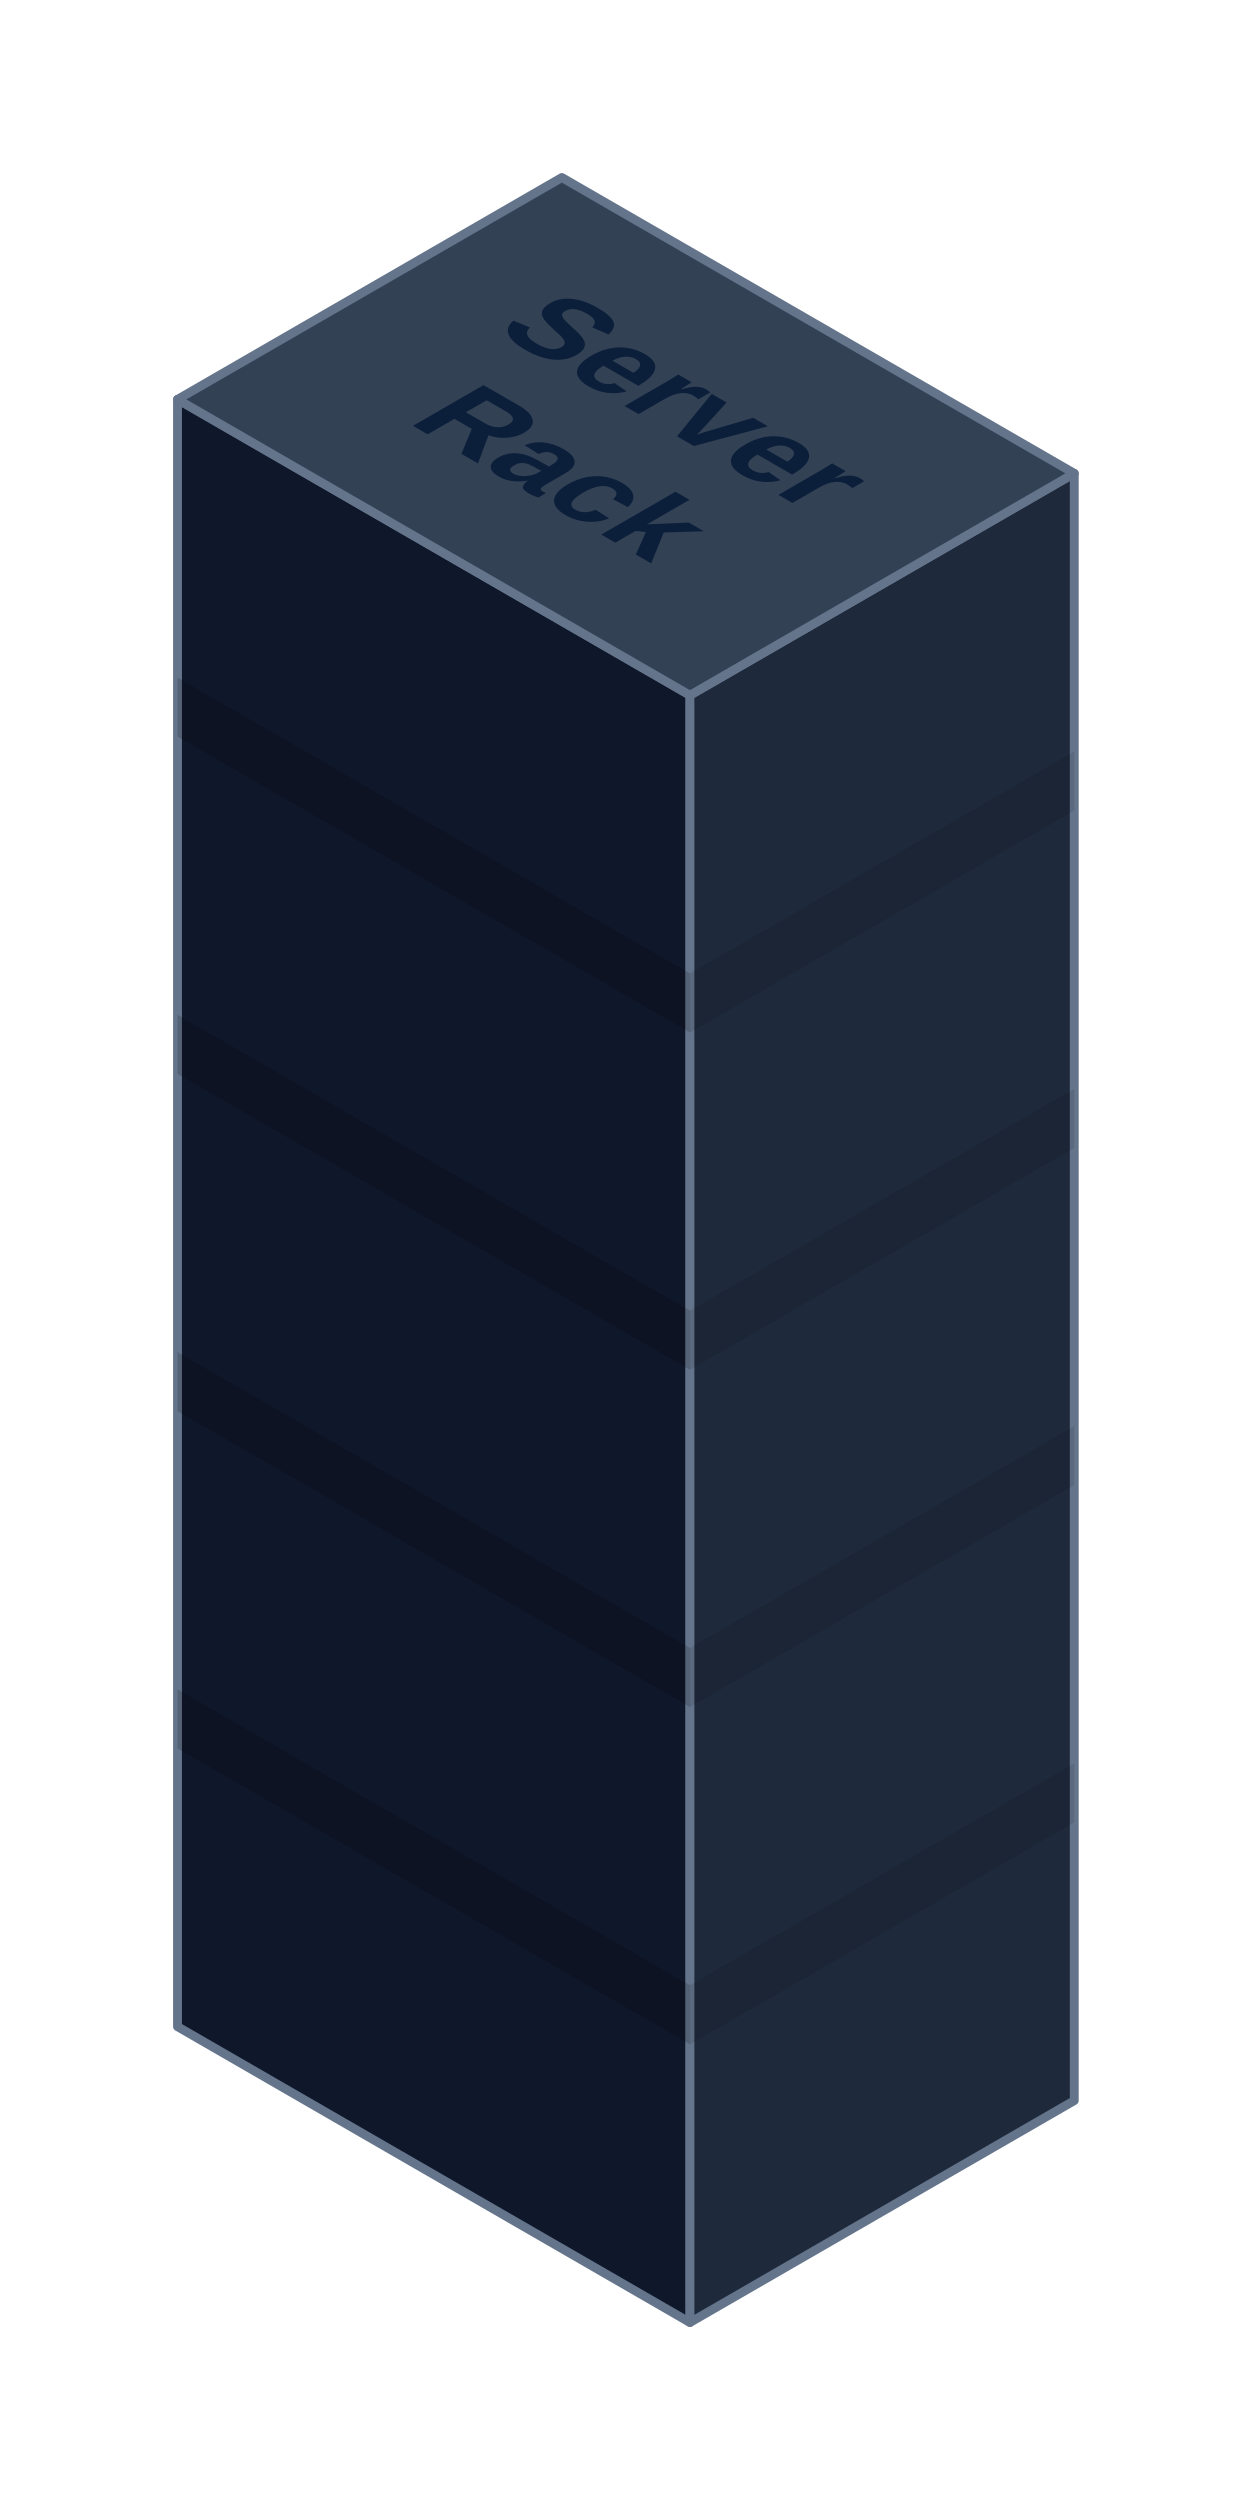
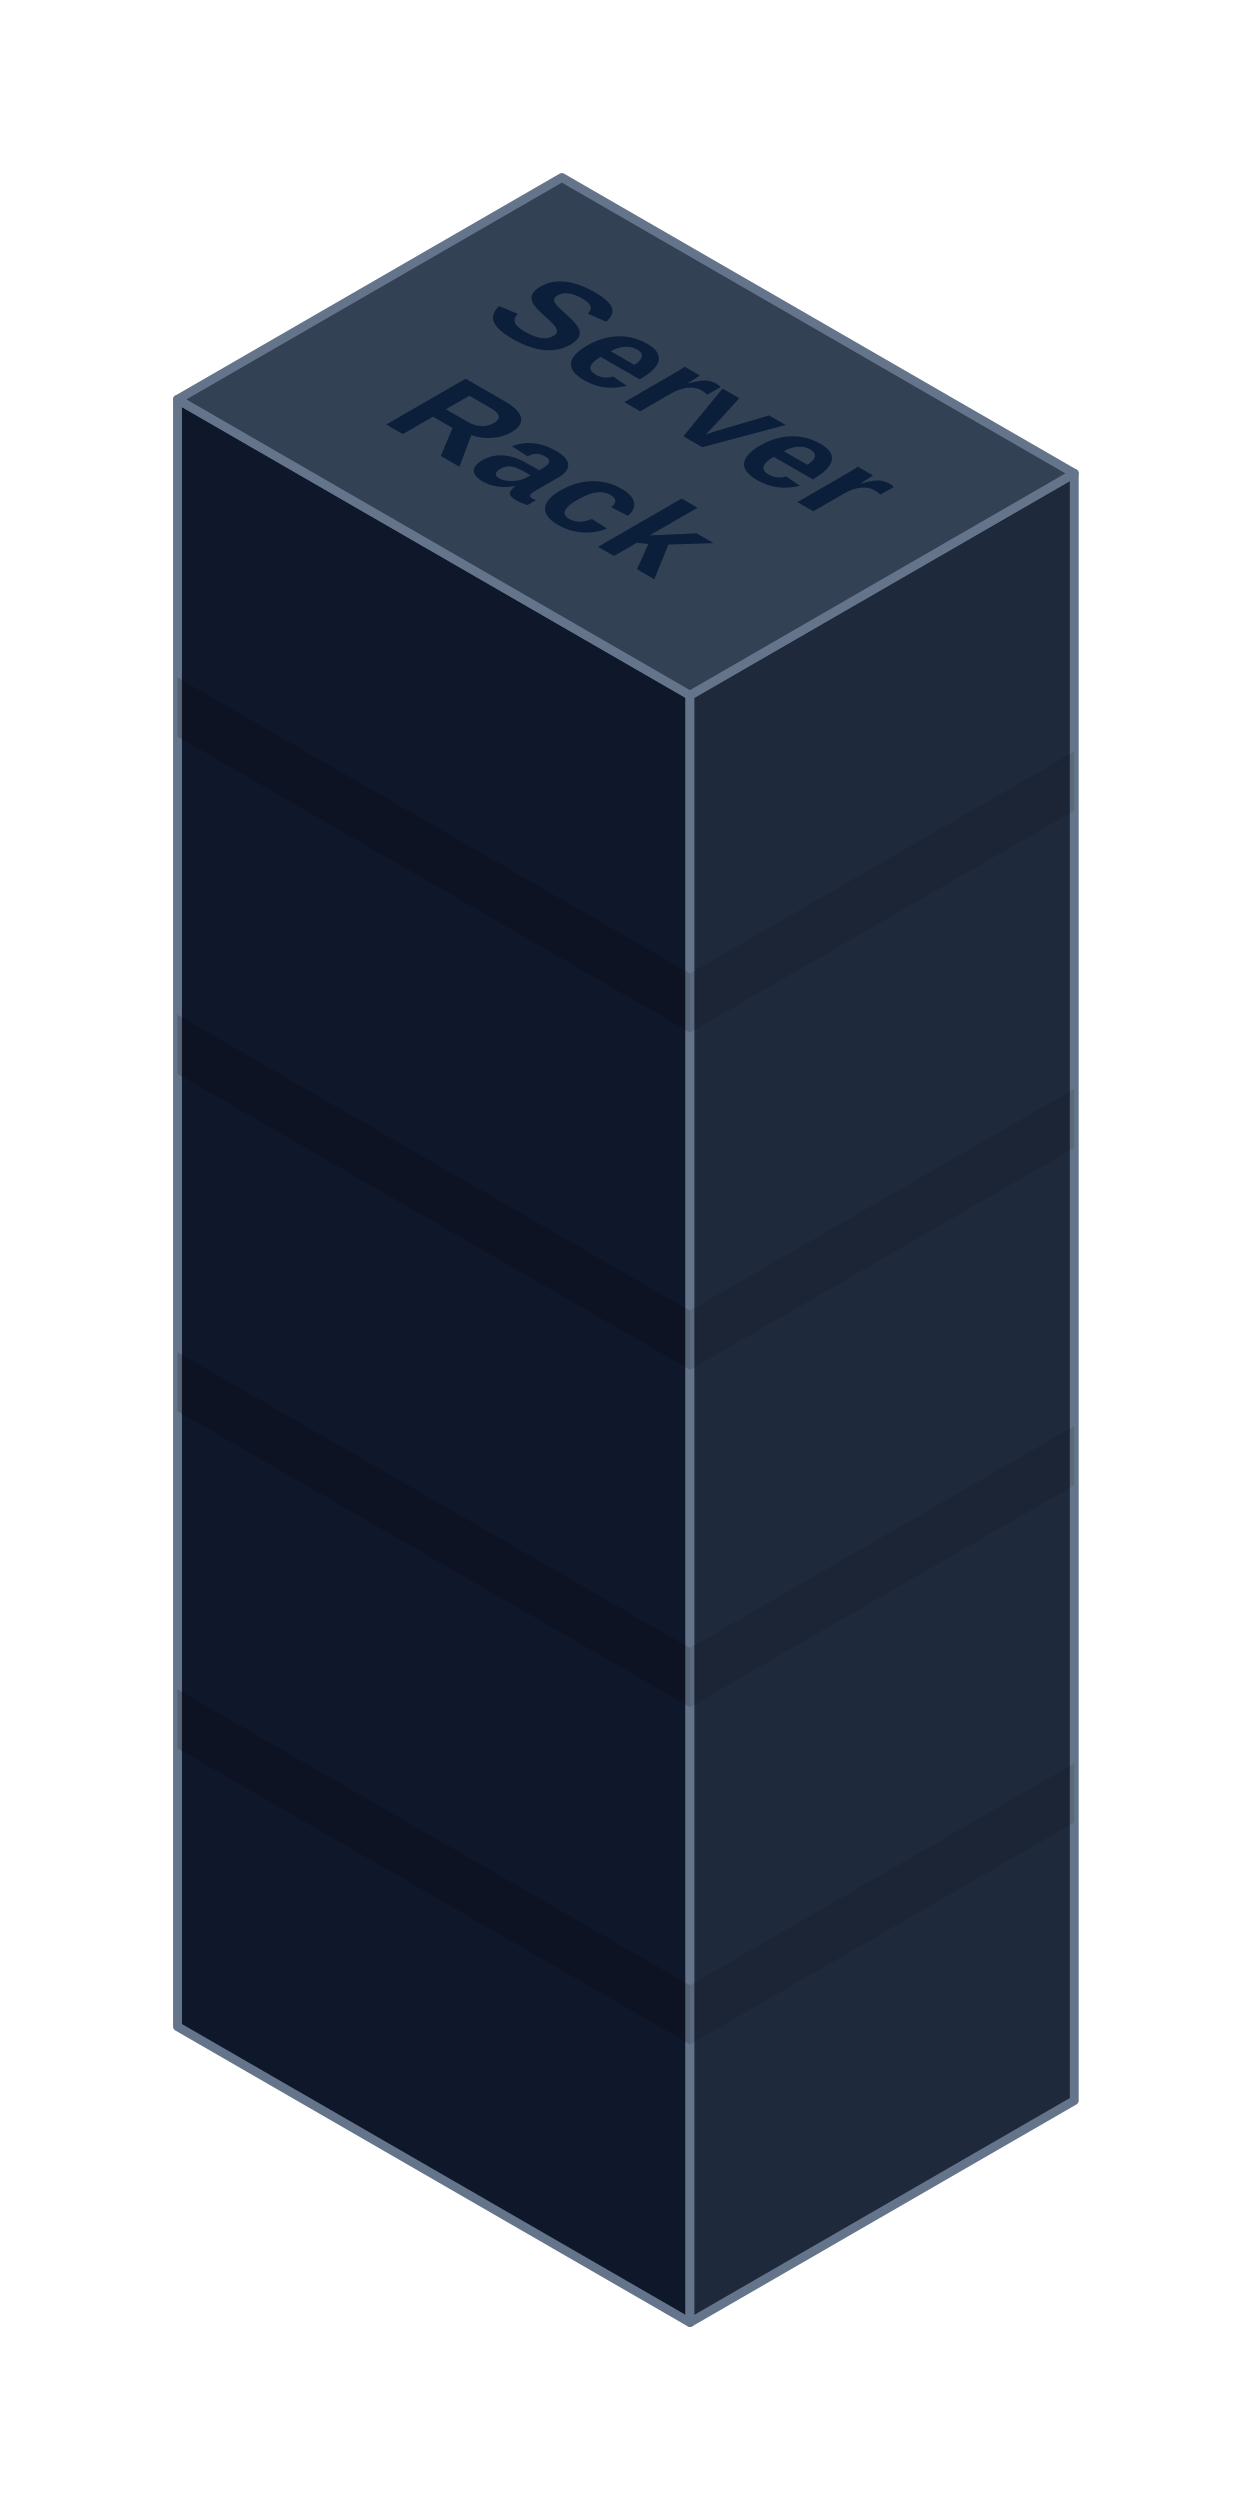
<svg xmlns="http://www.w3.org/2000/svg" viewBox="0 0 170 338" width="170" height="338">
  <g data-face="wrap">
    <polygon data-face="left" points="24.00,274.00 93.28,314.00 93.28,94.00 24.00,54.00" fill="#0F172A" stroke="#64748B" stroke-width="1.20" stroke-linejoin="round" stroke-linecap="round" />
    <polygon data-face="right" points="145.24,284.00 93.28,314.00 93.28,94.00 145.24,64.00" fill="#1E293B" stroke="#64748B" stroke-width="1.20" stroke-linejoin="round" stroke-linecap="round" />
    <polygon data-face="slot-left-0" points="24.00,236.40 93.28,276.40 93.28,268.40 24.00,228.40" fill="#000000" stroke="none" opacity="0.160" />
    <polygon data-face="slot-right-0" points="145.24,246.40 93.28,276.40 93.28,268.40 145.24,238.40" fill="#000000" stroke="none" opacity="0.100" />
    <polygon data-face="slot-left-1" points="24.00,190.80 93.28,230.80 93.28,222.80 24.00,182.80" fill="#000000" stroke="none" opacity="0.160" />
    <polygon data-face="slot-right-1" points="145.24,200.80 93.28,230.80 93.28,222.80 145.24,192.80" fill="#000000" stroke="none" opacity="0.100" />
    <polygon data-face="slot-left-2" points="24.00,145.20 93.28,185.20 93.28,177.20 24.00,137.20" fill="#000000" stroke="none" opacity="0.160" />
    <polygon data-face="slot-right-2" points="145.24,155.20 93.28,185.20 93.28,177.20 145.24,147.20" fill="#000000" stroke="none" opacity="0.100" />
    <polygon data-face="slot-left-3" points="24.00,99.60 93.28,139.60 93.28,131.60 24.00,91.60" fill="#000000" stroke="none" opacity="0.160" />
    <polygon data-face="slot-right-3" points="145.24,109.60 93.28,139.60 93.28,131.60 145.24,101.60" fill="#000000" stroke="none" opacity="0.100" />
    <polygon data-face="top" points="75.96,24.00 145.24,64.00 93.28,94.00 24.00,54.00" fill="#334155" stroke="#64748B" stroke-width="1.20" stroke-linejoin="round" stroke-linecap="round" />
    <g data-face="top-content" transform="matrix(0.866 0.5 -0.866 0.5 75.96 24.00)">
-       <text x="40.00" y="20.40" dy=".35em" font-family="Helvetica Neue, Arial, sans-serif" font-size="16.00" font-weight="600" fill="#0B1F3A" text-anchor="middle">Server</text>
-       <text x="40.00" y="39.60" dy=".35em" font-family="Helvetica Neue, Arial, sans-serif" font-size="16.00" font-weight="600" fill="#0B1F3A" text-anchor="middle">Rack</text>
+       <text x="40.00" y="19.20" dy=".35em" font-family="Helvetica Neue, Arial, sans-serif" font-size="18.00" font-weight="600" fill="#0B1F3A" text-anchor="middle">Server</text>
+       <text x="40.00" y="40.80" dy=".35em" font-family="Helvetica Neue, Arial, sans-serif" font-size="18.00" font-weight="600" fill="#0B1F3A" text-anchor="middle">Rack</text>
    </g>
  </g>
</svg>
